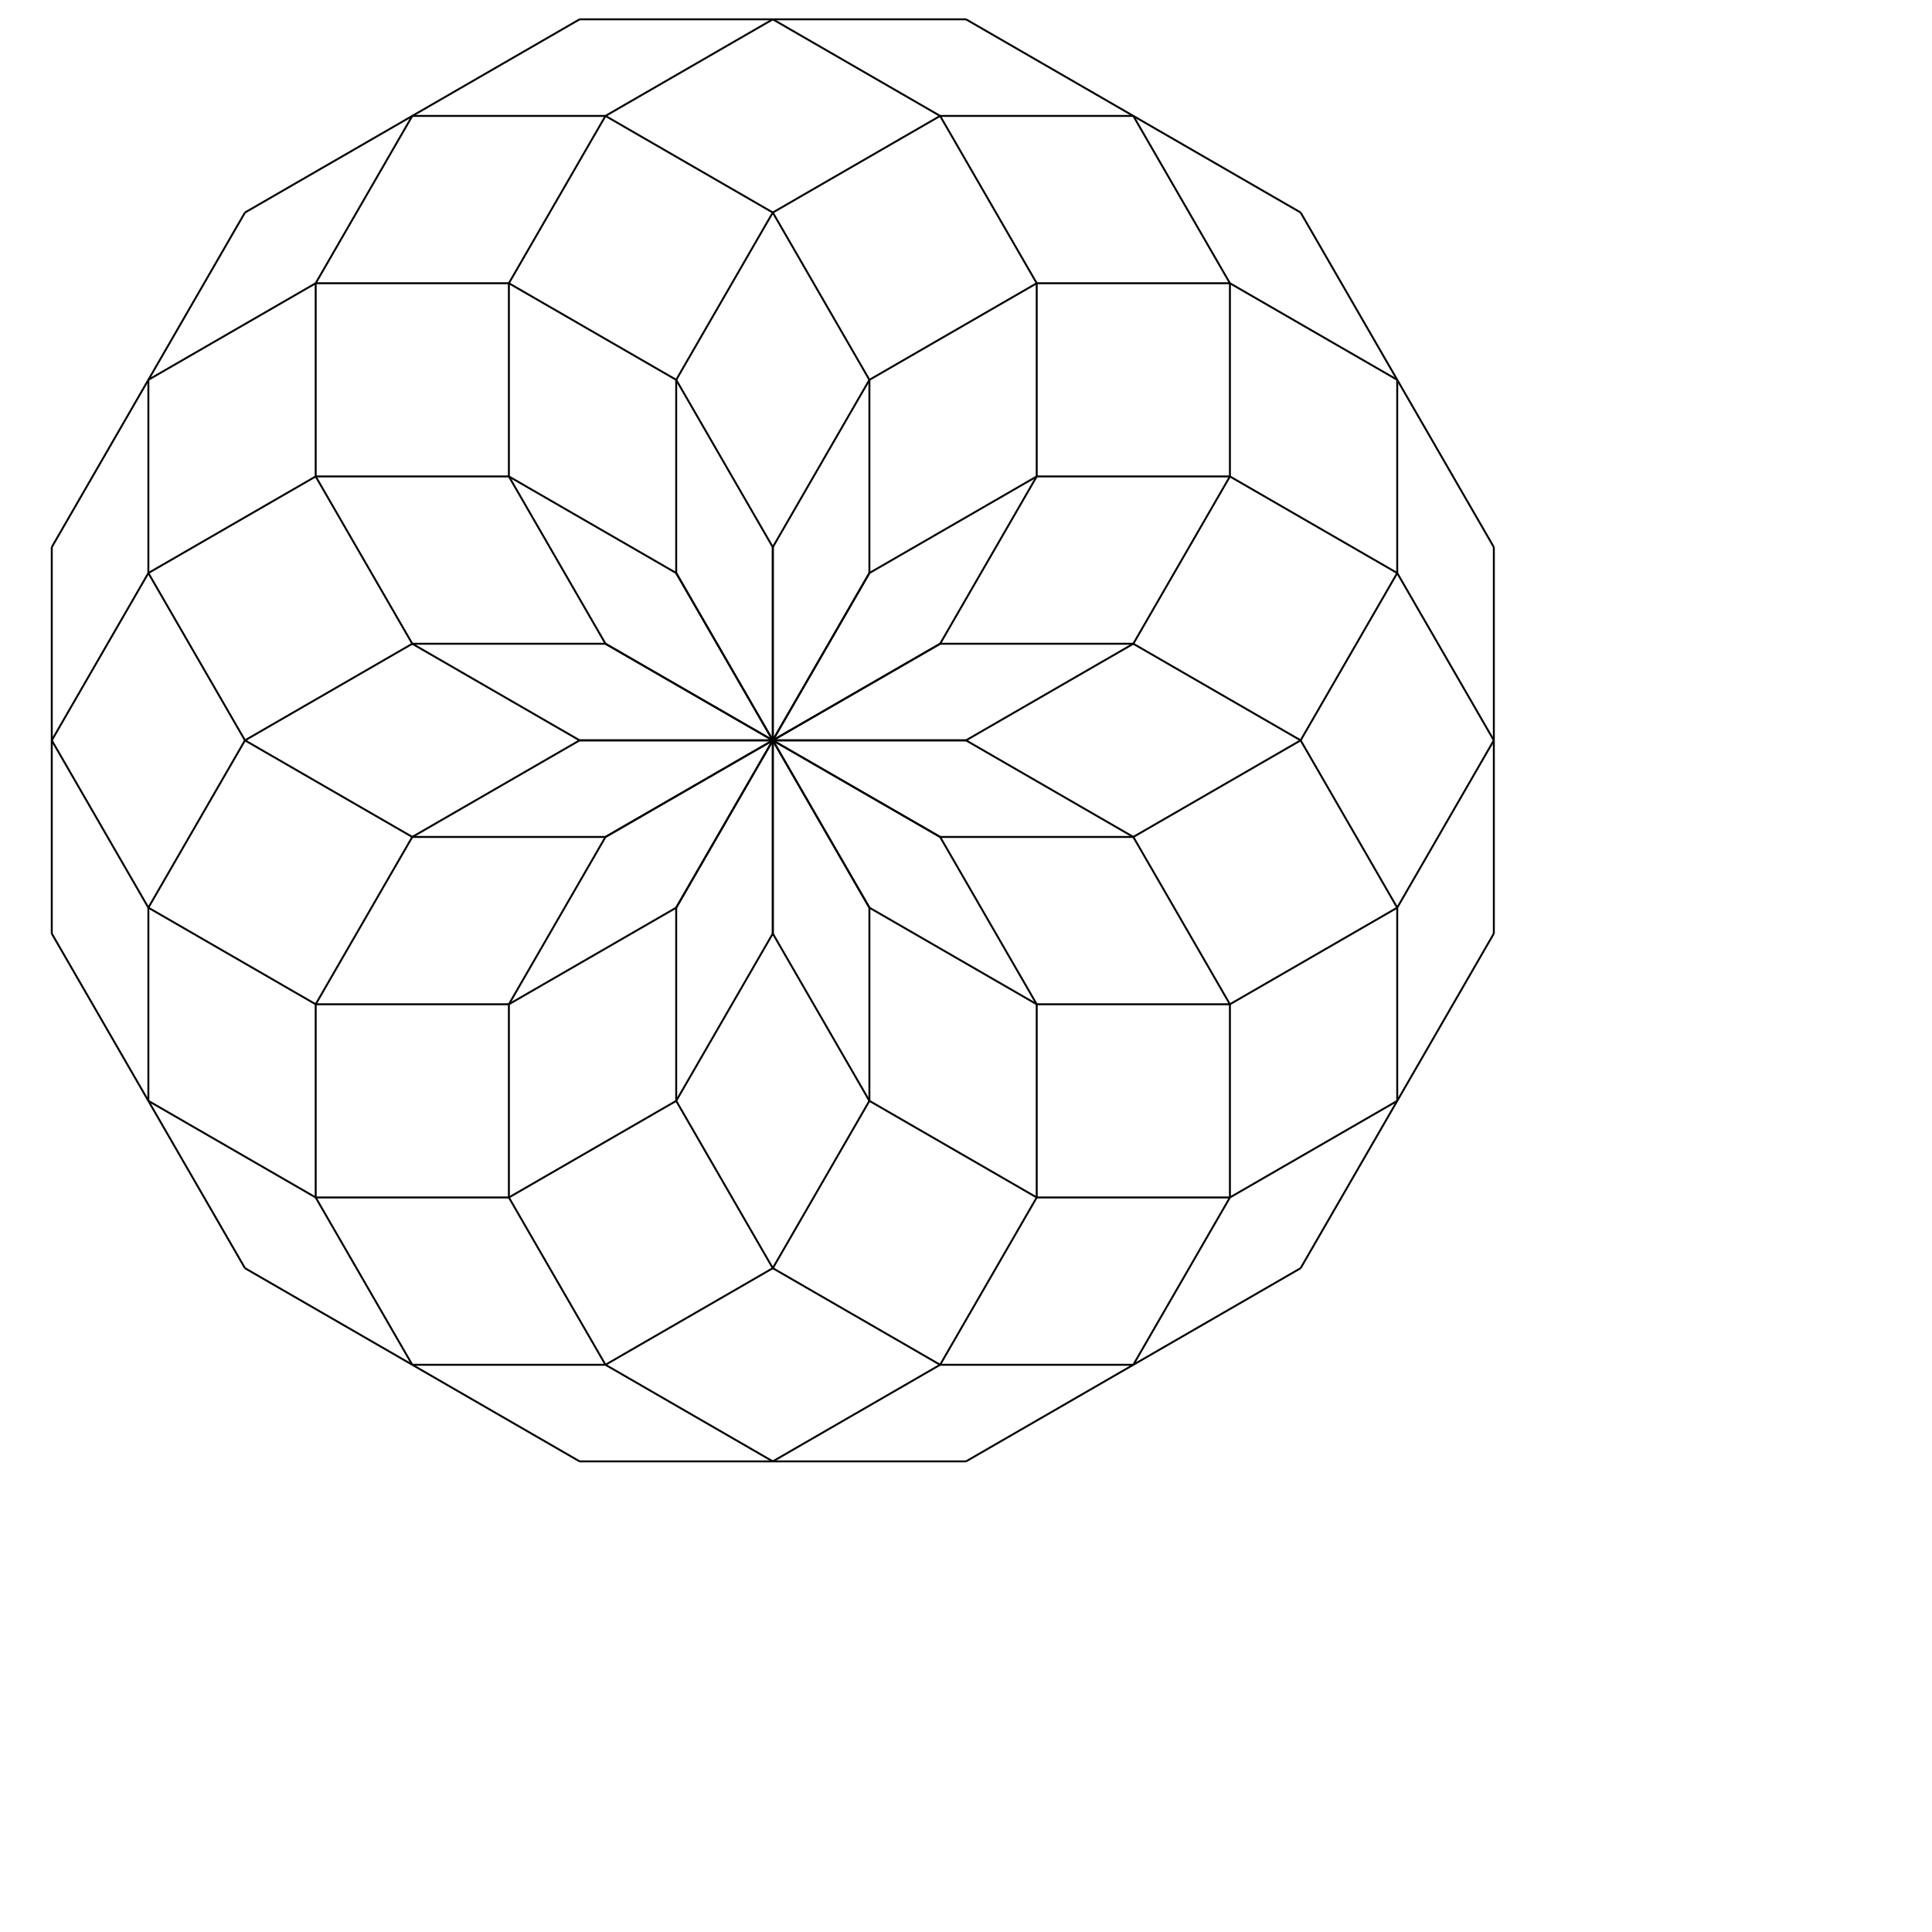
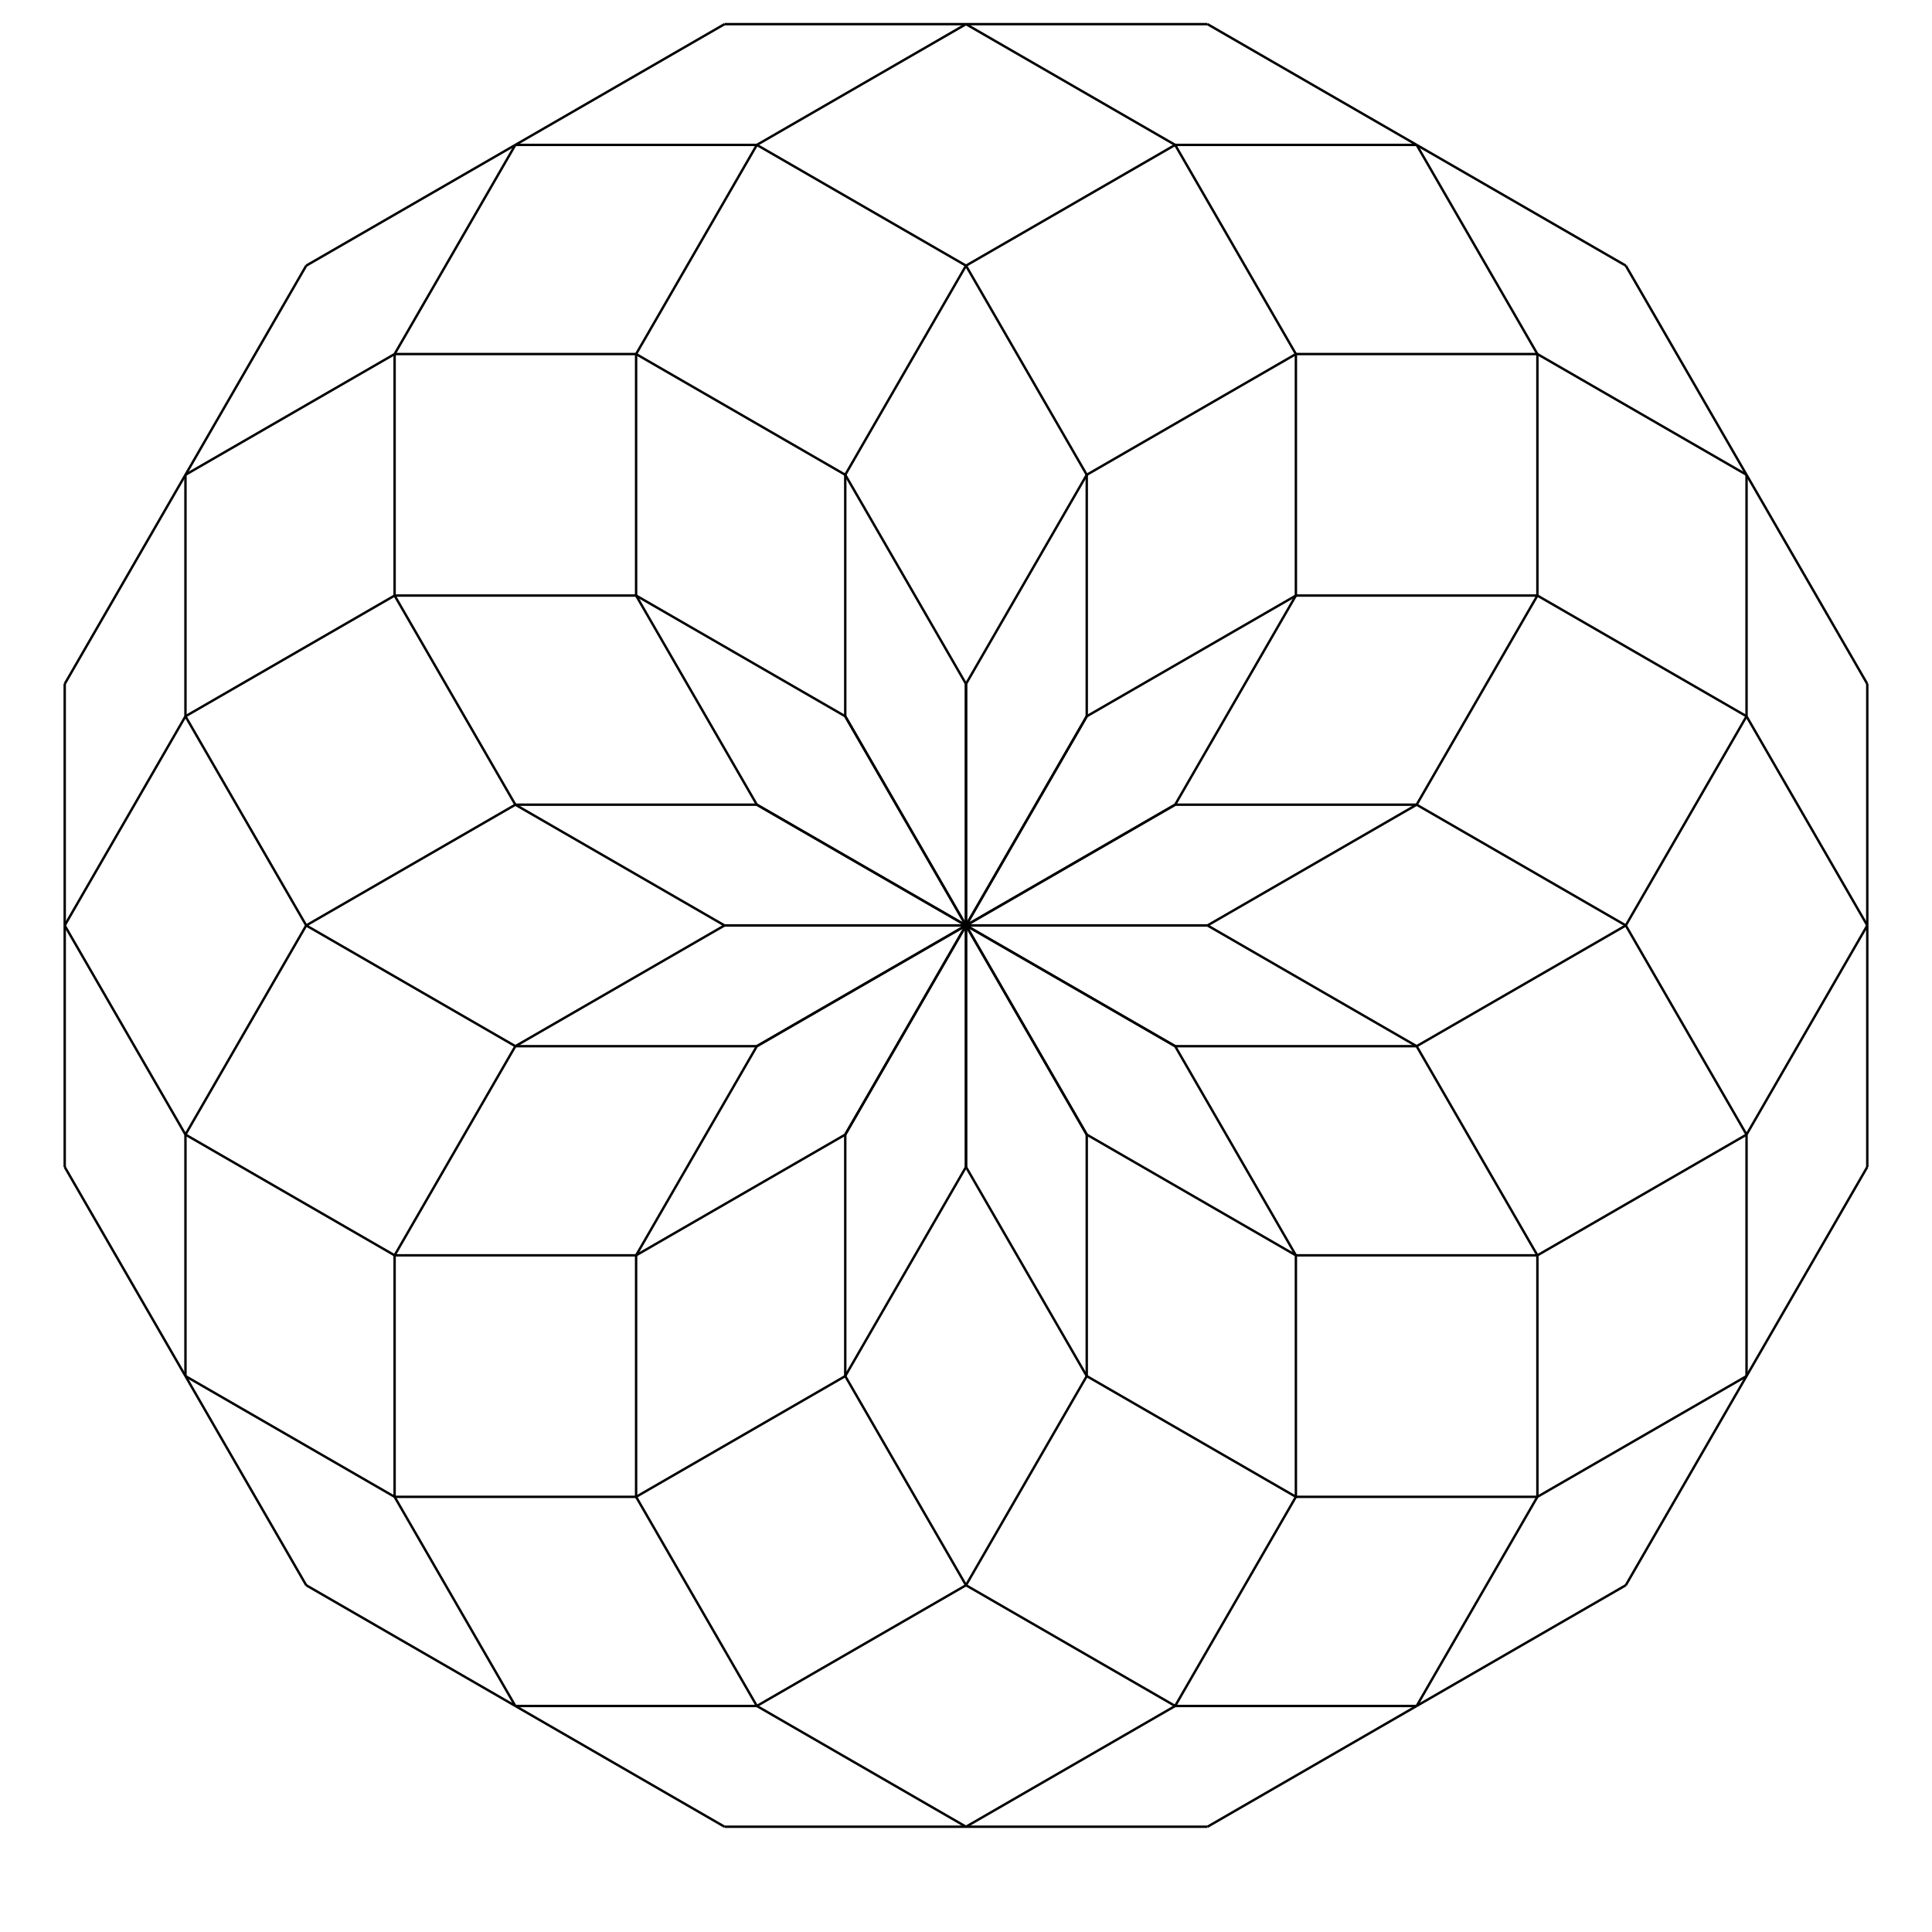
- <svg xmlns="http://www.w3.org/2000/svg" height="1000" width="1000" text-rendering="auto" shape-rendering="auto">
+ <svg xmlns="http://www.w3.org/2000/svg" height="800" width="800" text-rendering="auto" shape-rendering="auto">
  <line x1="213.397" y1="60" x2="300.0" y2="10.0" style="stroke-width:1;stroke:rgb(0,0,0);fill:none" />
  <line x1="300.0" y1="10.0" x2="400.0" y2="10.0" style="stroke-width:1;stroke:rgb(0,0,0);fill:none" />
  <line x1="400.0" y1="10.0" x2="486.603" y2="60" style="stroke-width:1;stroke:rgb(0,0,0);fill:none" />
  <line x1="486.603" y1="60" x2="536.603" y2="146.603" style="stroke-width:1;stroke:rgb(0,0,0);fill:none" />
  <line x1="536.603" y1="146.603" x2="536.603" y2="246.603" style="stroke-width:1;stroke:rgb(0,0,0);fill:none" />
  <line x1="536.603" y1="246.603" x2="486.603" y2="333.205" style="stroke-width:1;stroke:rgb(0,0,0);fill:none" />
  <line x1="486.603" y1="333.205" x2="400.0" y2="383.205" style="stroke-width:1;stroke:rgb(0,0,0);fill:none" />
  <line x1="400.0" y1="383.205" x2="300.0" y2="383.205" style="stroke-width:1;stroke:rgb(0,0,0);fill:none" />
  <line x1="300.0" y1="383.205" x2="213.397" y2="333.205" style="stroke-width:1;stroke:rgb(0,0,0);fill:none" />
  <line x1="213.397" y1="333.205" x2="163.397" y2="246.603" style="stroke-width:1;stroke:rgb(0,0,0);fill:none" />
  <line x1="163.397" y1="246.603" x2="163.397" y2="146.603" style="stroke-width:1;stroke:rgb(0,0,0);fill:none" />
  <line x1="163.397" y1="146.603" x2="213.397" y2="60" style="stroke-width:1;stroke:rgb(0,0,0);fill:none" />
  <line x1="313.397" y1="60" x2="400.0" y2="10.0" style="stroke-width:1;stroke:rgb(0,0,0);fill:none" />
  <line x1="400.0" y1="10.0" x2="500.0" y2="10.0" style="stroke-width:1;stroke:rgb(0,0,0);fill:none" />
  <line x1="500.0" y1="10.0" x2="586.603" y2="60" style="stroke-width:1;stroke:rgb(0,0,0);fill:none" />
  <line x1="586.603" y1="60" x2="636.603" y2="146.603" style="stroke-width:1;stroke:rgb(0,0,0);fill:none" />
  <line x1="636.603" y1="146.603" x2="636.603" y2="246.603" style="stroke-width:1;stroke:rgb(0,0,0);fill:none" />
  <line x1="636.603" y1="246.603" x2="586.603" y2="333.205" style="stroke-width:1;stroke:rgb(0,0,0);fill:none" />
  <line x1="586.603" y1="333.205" x2="500.0" y2="383.205" style="stroke-width:1;stroke:rgb(0,0,0);fill:none" />
  <line x1="500.0" y1="383.205" x2="400.0" y2="383.205" style="stroke-width:1;stroke:rgb(0,0,0);fill:none" />
  <line x1="400.0" y1="383.205" x2="313.397" y2="333.205" style="stroke-width:1;stroke:rgb(0,0,0);fill:none" />
  <line x1="313.397" y1="333.205" x2="263.397" y2="246.603" style="stroke-width:1;stroke:rgb(0,0,0);fill:none" />
  <line x1="263.397" y1="246.603" x2="263.397" y2="146.603" style="stroke-width:1;stroke:rgb(0,0,0);fill:none" />
  <line x1="263.397" y1="146.603" x2="313.397" y2="60" style="stroke-width:1;stroke:rgb(0,0,0);fill:none" />
  <line x1="400.0" y1="110" x2="486.603" y2="60" style="stroke-width:1;stroke:rgb(0,0,0);fill:none" />
  <line x1="486.603" y1="60" x2="586.603" y2="60" style="stroke-width:1;stroke:rgb(0,0,0);fill:none" />
  <line x1="586.603" y1="60" x2="673.205" y2="110" style="stroke-width:1;stroke:rgb(0,0,0);fill:none" />
  <line x1="673.205" y1="110" x2="723.205" y2="196.603" style="stroke-width:1;stroke:rgb(0,0,0);fill:none" />
  <line x1="723.205" y1="196.603" x2="723.205" y2="296.603" style="stroke-width:1;stroke:rgb(0,0,0);fill:none" />
  <line x1="723.205" y1="296.603" x2="673.205" y2="383.205" style="stroke-width:1;stroke:rgb(0,0,0);fill:none" />
  <line x1="673.205" y1="383.205" x2="586.603" y2="433.205" style="stroke-width:1;stroke:rgb(0,0,0);fill:none" />
  <line x1="586.603" y1="433.205" x2="486.603" y2="433.205" style="stroke-width:1;stroke:rgb(0,0,0);fill:none" />
  <line x1="486.603" y1="433.205" x2="400.0" y2="383.205" style="stroke-width:1;stroke:rgb(0,0,0);fill:none" />
  <line x1="400.0" y1="383.205" x2="350.0" y2="296.603" style="stroke-width:1;stroke:rgb(0,0,0);fill:none" />
  <line x1="350.0" y1="296.603" x2="350.0" y2="196.603" style="stroke-width:1;stroke:rgb(0,0,0);fill:none" />
  <line x1="350.0" y1="196.603" x2="400.0" y2="110" style="stroke-width:1;stroke:rgb(0,0,0);fill:none" />
  <line x1="450.0" y1="196.603" x2="536.603" y2="146.603" style="stroke-width:1;stroke:rgb(0,0,0);fill:none" />
  <line x1="536.603" y1="146.603" x2="636.603" y2="146.603" style="stroke-width:1;stroke:rgb(0,0,0);fill:none" />
  <line x1="636.603" y1="146.603" x2="723.205" y2="196.603" style="stroke-width:1;stroke:rgb(0,0,0);fill:none" />
  <line x1="723.205" y1="196.603" x2="773.205" y2="283.205" style="stroke-width:1;stroke:rgb(0,0,0);fill:none" />
  <line x1="773.205" y1="283.205" x2="773.205" y2="383.205" style="stroke-width:1;stroke:rgb(0,0,0);fill:none" />
  <line x1="773.205" y1="383.205" x2="723.205" y2="469.808" style="stroke-width:1;stroke:rgb(0,0,0);fill:none" />
  <line x1="723.205" y1="469.808" x2="636.603" y2="519.808" style="stroke-width:1;stroke:rgb(0,0,0);fill:none" />
  <line x1="636.603" y1="519.808" x2="536.603" y2="519.808" style="stroke-width:1;stroke:rgb(0,0,0);fill:none" />
  <line x1="536.603" y1="519.808" x2="450.0" y2="469.808" style="stroke-width:1;stroke:rgb(0,0,0);fill:none" />
  <line x1="450.0" y1="469.808" x2="400.0" y2="383.205" style="stroke-width:1;stroke:rgb(0,0,0);fill:none" />
  <line x1="400.0" y1="383.205" x2="400.0" y2="283.205" style="stroke-width:1;stroke:rgb(0,0,0);fill:none" />
  <line x1="400.0" y1="283.205" x2="450.0" y2="196.603" style="stroke-width:1;stroke:rgb(0,0,0);fill:none" />
  <line x1="450.0" y1="296.603" x2="536.603" y2="246.603" style="stroke-width:1;stroke:rgb(0,0,0);fill:none" />
  <line x1="536.603" y1="246.603" x2="636.603" y2="246.603" style="stroke-width:1;stroke:rgb(0,0,0);fill:none" />
  <line x1="636.603" y1="246.603" x2="723.205" y2="296.603" style="stroke-width:1;stroke:rgb(0,0,0);fill:none" />
  <line x1="723.205" y1="296.603" x2="773.205" y2="383.205" style="stroke-width:1;stroke:rgb(0,0,0);fill:none" />
  <line x1="773.205" y1="383.205" x2="773.205" y2="483.205" style="stroke-width:1;stroke:rgb(0,0,0);fill:none" />
  <line x1="773.205" y1="483.205" x2="723.205" y2="569.808" style="stroke-width:1;stroke:rgb(0,0,0);fill:none" />
  <line x1="723.205" y1="569.808" x2="636.603" y2="619.808" style="stroke-width:1;stroke:rgb(0,0,0);fill:none" />
  <line x1="636.603" y1="619.808" x2="536.603" y2="619.808" style="stroke-width:1;stroke:rgb(0,0,0);fill:none" />
  <line x1="536.603" y1="619.808" x2="450.0" y2="569.808" style="stroke-width:1;stroke:rgb(0,0,0);fill:none" />
  <line x1="450.0" y1="569.808" x2="400.0" y2="483.205" style="stroke-width:1;stroke:rgb(0,0,0);fill:none" />
  <line x1="400.0" y1="483.205" x2="400.0" y2="383.205" style="stroke-width:1;stroke:rgb(0,0,0);fill:none" />
  <line x1="400.0" y1="383.205" x2="450.0" y2="296.603" style="stroke-width:1;stroke:rgb(0,0,0);fill:none" />
  <line x1="400.0" y1="383.205" x2="486.603" y2="333.205" style="stroke-width:1;stroke:rgb(0,0,0);fill:none" />
  <line x1="486.603" y1="333.205" x2="586.603" y2="333.205" style="stroke-width:1;stroke:rgb(0,0,0);fill:none" />
  <line x1="586.603" y1="333.205" x2="673.205" y2="383.205" style="stroke-width:1;stroke:rgb(0,0,0);fill:none" />
  <line x1="673.205" y1="383.205" x2="723.205" y2="469.808" style="stroke-width:1;stroke:rgb(0,0,0);fill:none" />
  <line x1="723.205" y1="469.808" x2="723.205" y2="569.808" style="stroke-width:1;stroke:rgb(0,0,0);fill:none" />
  <line x1="723.205" y1="569.808" x2="673.205" y2="656.41" style="stroke-width:1;stroke:rgb(0,0,0);fill:none" />
  <line x1="673.205" y1="656.41" x2="586.603" y2="706.41" style="stroke-width:1;stroke:rgb(0,0,0);fill:none" />
  <line x1="586.603" y1="706.41" x2="486.603" y2="706.41" style="stroke-width:1;stroke:rgb(0,0,0);fill:none" />
  <line x1="486.603" y1="706.41" x2="400.0" y2="656.41" style="stroke-width:1;stroke:rgb(0,0,0);fill:none" />
  <line x1="400.0" y1="656.41" x2="350.0" y2="569.808" style="stroke-width:1;stroke:rgb(0,0,0);fill:none" />
  <line x1="350.0" y1="569.808" x2="350.0" y2="469.808" style="stroke-width:1;stroke:rgb(0,0,0);fill:none" />
  <line x1="350.0" y1="469.808" x2="400.0" y2="383.205" style="stroke-width:1;stroke:rgb(0,0,0);fill:none" />
  <line x1="313.397" y1="433.205" x2="400.0" y2="383.205" style="stroke-width:1;stroke:rgb(0,0,0);fill:none" />
  <line x1="400.0" y1="383.205" x2="500.0" y2="383.205" style="stroke-width:1;stroke:rgb(0,0,0);fill:none" />
  <line x1="500.0" y1="383.205" x2="586.603" y2="433.205" style="stroke-width:1;stroke:rgb(0,0,0);fill:none" />
  <line x1="586.603" y1="433.205" x2="636.603" y2="519.808" style="stroke-width:1;stroke:rgb(0,0,0);fill:none" />
  <line x1="636.603" y1="519.808" x2="636.603" y2="619.808" style="stroke-width:1;stroke:rgb(0,0,0);fill:none" />
  <line x1="636.603" y1="619.808" x2="586.603" y2="706.41" style="stroke-width:1;stroke:rgb(0,0,0);fill:none" />
  <line x1="586.603" y1="706.41" x2="500.0" y2="756.41" style="stroke-width:1;stroke:rgb(0,0,0);fill:none" />
  <line x1="500.0" y1="756.41" x2="400.0" y2="756.41" style="stroke-width:1;stroke:rgb(0,0,0);fill:none" />
  <line x1="400.0" y1="756.41" x2="313.397" y2="706.41" style="stroke-width:1;stroke:rgb(0,0,0);fill:none" />
  <line x1="313.397" y1="706.41" x2="263.397" y2="619.808" style="stroke-width:1;stroke:rgb(0,0,0);fill:none" />
  <line x1="263.397" y1="619.808" x2="263.397" y2="519.808" style="stroke-width:1;stroke:rgb(0,0,0);fill:none" />
  <line x1="263.397" y1="519.808" x2="313.397" y2="433.205" style="stroke-width:1;stroke:rgb(0,0,0);fill:none" />
  <line x1="213.397" y1="433.205" x2="300.0" y2="383.205" style="stroke-width:1;stroke:rgb(0,0,0);fill:none" />
  <line x1="300.0" y1="383.205" x2="400.0" y2="383.205" style="stroke-width:1;stroke:rgb(0,0,0);fill:none" />
  <line x1="400.0" y1="383.205" x2="486.603" y2="433.205" style="stroke-width:1;stroke:rgb(0,0,0);fill:none" />
  <line x1="486.603" y1="433.205" x2="536.603" y2="519.808" style="stroke-width:1;stroke:rgb(0,0,0);fill:none" />
  <line x1="536.603" y1="519.808" x2="536.603" y2="619.808" style="stroke-width:1;stroke:rgb(0,0,0);fill:none" />
  <line x1="536.603" y1="619.808" x2="486.603" y2="706.41" style="stroke-width:1;stroke:rgb(0,0,0);fill:none" />
  <line x1="486.603" y1="706.41" x2="400.0" y2="756.41" style="stroke-width:1;stroke:rgb(0,0,0);fill:none" />
  <line x1="400.0" y1="756.41" x2="300.0" y2="756.41" style="stroke-width:1;stroke:rgb(0,0,0);fill:none" />
  <line x1="300.0" y1="756.41" x2="213.397" y2="706.41" style="stroke-width:1;stroke:rgb(0,0,0);fill:none" />
  <line x1="213.397" y1="706.41" x2="163.397" y2="619.808" style="stroke-width:1;stroke:rgb(0,0,0);fill:none" />
  <line x1="163.397" y1="619.808" x2="163.397" y2="519.808" style="stroke-width:1;stroke:rgb(0,0,0);fill:none" />
  <line x1="163.397" y1="519.808" x2="213.397" y2="433.205" style="stroke-width:1;stroke:rgb(0,0,0);fill:none" />
  <line x1="126.795" y1="383.205" x2="213.397" y2="333.205" style="stroke-width:1;stroke:rgb(0,0,0);fill:none" />
  <line x1="213.397" y1="333.205" x2="313.397" y2="333.205" style="stroke-width:1;stroke:rgb(0,0,0);fill:none" />
  <line x1="313.397" y1="333.205" x2="400.0" y2="383.205" style="stroke-width:1;stroke:rgb(0,0,0);fill:none" />
  <line x1="400.0" y1="383.205" x2="450.0" y2="469.808" style="stroke-width:1;stroke:rgb(0,0,0);fill:none" />
  <line x1="450.0" y1="469.808" x2="450.0" y2="569.808" style="stroke-width:1;stroke:rgb(0,0,0);fill:none" />
  <line x1="450.0" y1="569.808" x2="400.0" y2="656.41" style="stroke-width:1;stroke:rgb(0,0,0);fill:none" />
  <line x1="400.0" y1="656.41" x2="313.397" y2="706.41" style="stroke-width:1;stroke:rgb(0,0,0);fill:none" />
  <line x1="313.397" y1="706.41" x2="213.397" y2="706.41" style="stroke-width:1;stroke:rgb(0,0,0);fill:none" />
  <line x1="213.397" y1="706.41" x2="126.795" y2="656.41" style="stroke-width:1;stroke:rgb(0,0,0);fill:none" />
  <line x1="126.795" y1="656.41" x2="76.795" y2="569.808" style="stroke-width:1;stroke:rgb(0,0,0);fill:none" />
  <line x1="76.795" y1="569.808" x2="76.795" y2="469.808" style="stroke-width:1;stroke:rgb(0,0,0);fill:none" />
  <line x1="76.795" y1="469.808" x2="126.795" y2="383.205" style="stroke-width:1;stroke:rgb(0,0,0);fill:none" />
  <line x1="76.795" y1="296.603" x2="163.397" y2="246.603" style="stroke-width:1;stroke:rgb(0,0,0);fill:none" />
  <line x1="163.397" y1="246.603" x2="263.397" y2="246.603" style="stroke-width:1;stroke:rgb(0,0,0);fill:none" />
  <line x1="263.397" y1="246.603" x2="350.0" y2="296.603" style="stroke-width:1;stroke:rgb(0,0,0);fill:none" />
  <line x1="350.0" y1="296.603" x2="400.0" y2="383.205" style="stroke-width:1;stroke:rgb(0,0,0);fill:none" />
  <line x1="400.0" y1="383.205" x2="400.0" y2="483.205" style="stroke-width:1;stroke:rgb(0,0,0);fill:none" />
  <line x1="400.0" y1="483.205" x2="350.0" y2="569.808" style="stroke-width:1;stroke:rgb(0,0,0);fill:none" />
  <line x1="350.0" y1="569.808" x2="263.397" y2="619.808" style="stroke-width:1;stroke:rgb(0,0,0);fill:none" />
  <line x1="263.397" y1="619.808" x2="163.397" y2="619.808" style="stroke-width:1;stroke:rgb(0,0,0);fill:none" />
  <line x1="163.397" y1="619.808" x2="76.795" y2="569.808" style="stroke-width:1;stroke:rgb(0,0,0);fill:none" />
  <line x1="76.795" y1="569.808" x2="26.795" y2="483.205" style="stroke-width:1;stroke:rgb(0,0,0);fill:none" />
  <line x1="26.795" y1="483.205" x2="26.795" y2="383.205" style="stroke-width:1;stroke:rgb(0,0,0);fill:none" />
  <line x1="26.795" y1="383.205" x2="76.795" y2="296.603" style="stroke-width:1;stroke:rgb(0,0,0);fill:none" />
  <line x1="76.795" y1="196.603" x2="163.397" y2="146.603" style="stroke-width:1;stroke:rgb(0,0,0);fill:none" />
  <line x1="163.397" y1="146.603" x2="263.397" y2="146.603" style="stroke-width:1;stroke:rgb(0,0,0);fill:none" />
  <line x1="263.397" y1="146.603" x2="350.0" y2="196.603" style="stroke-width:1;stroke:rgb(0,0,0);fill:none" />
  <line x1="350.0" y1="196.603" x2="400.0" y2="283.205" style="stroke-width:1;stroke:rgb(0,0,0);fill:none" />
  <line x1="400.0" y1="283.205" x2="400.0" y2="383.205" style="stroke-width:1;stroke:rgb(0,0,0);fill:none" />
  <line x1="400.0" y1="383.205" x2="350.0" y2="469.808" style="stroke-width:1;stroke:rgb(0,0,0);fill:none" />
  <line x1="350.0" y1="469.808" x2="263.397" y2="519.808" style="stroke-width:1;stroke:rgb(0,0,0);fill:none" />
  <line x1="263.397" y1="519.808" x2="163.397" y2="519.808" style="stroke-width:1;stroke:rgb(0,0,0);fill:none" />
  <line x1="163.397" y1="519.808" x2="76.795" y2="469.808" style="stroke-width:1;stroke:rgb(0,0,0);fill:none" />
  <line x1="76.795" y1="469.808" x2="26.795" y2="383.205" style="stroke-width:1;stroke:rgb(0,0,0);fill:none" />
  <line x1="26.795" y1="383.205" x2="26.795" y2="283.205" style="stroke-width:1;stroke:rgb(0,0,0);fill:none" />
  <line x1="26.795" y1="283.205" x2="76.795" y2="196.603" style="stroke-width:1;stroke:rgb(0,0,0);fill:none" />
  <line x1="126.795" y1="110" x2="213.397" y2="60" style="stroke-width:1;stroke:rgb(0,0,0);fill:none" />
  <line x1="213.397" y1="60" x2="313.397" y2="60" style="stroke-width:1;stroke:rgb(0,0,0);fill:none" />
  <line x1="313.397" y1="60" x2="400.0" y2="110" style="stroke-width:1;stroke:rgb(0,0,0);fill:none" />
  <line x1="400.0" y1="110" x2="450.0" y2="196.603" style="stroke-width:1;stroke:rgb(0,0,0);fill:none" />
  <line x1="450.0" y1="196.603" x2="450.0" y2="296.603" style="stroke-width:1;stroke:rgb(0,0,0);fill:none" />
  <line x1="450.0" y1="296.603" x2="400.0" y2="383.205" style="stroke-width:1;stroke:rgb(0,0,0);fill:none" />
  <line x1="400.0" y1="383.205" x2="313.397" y2="433.205" style="stroke-width:1;stroke:rgb(0,0,0);fill:none" />
  <line x1="313.397" y1="433.205" x2="213.397" y2="433.205" style="stroke-width:1;stroke:rgb(0,0,0);fill:none" />
  <line x1="213.397" y1="433.205" x2="126.795" y2="383.205" style="stroke-width:1;stroke:rgb(0,0,0);fill:none" />
  <line x1="126.795" y1="383.205" x2="76.795" y2="296.603" style="stroke-width:1;stroke:rgb(0,0,0);fill:none" />
  <line x1="76.795" y1="296.603" x2="76.795" y2="196.603" style="stroke-width:1;stroke:rgb(0,0,0);fill:none" />
  <line x1="76.795" y1="196.603" x2="126.795" y2="110" style="stroke-width:1;stroke:rgb(0,0,0);fill:none" />
</svg>
